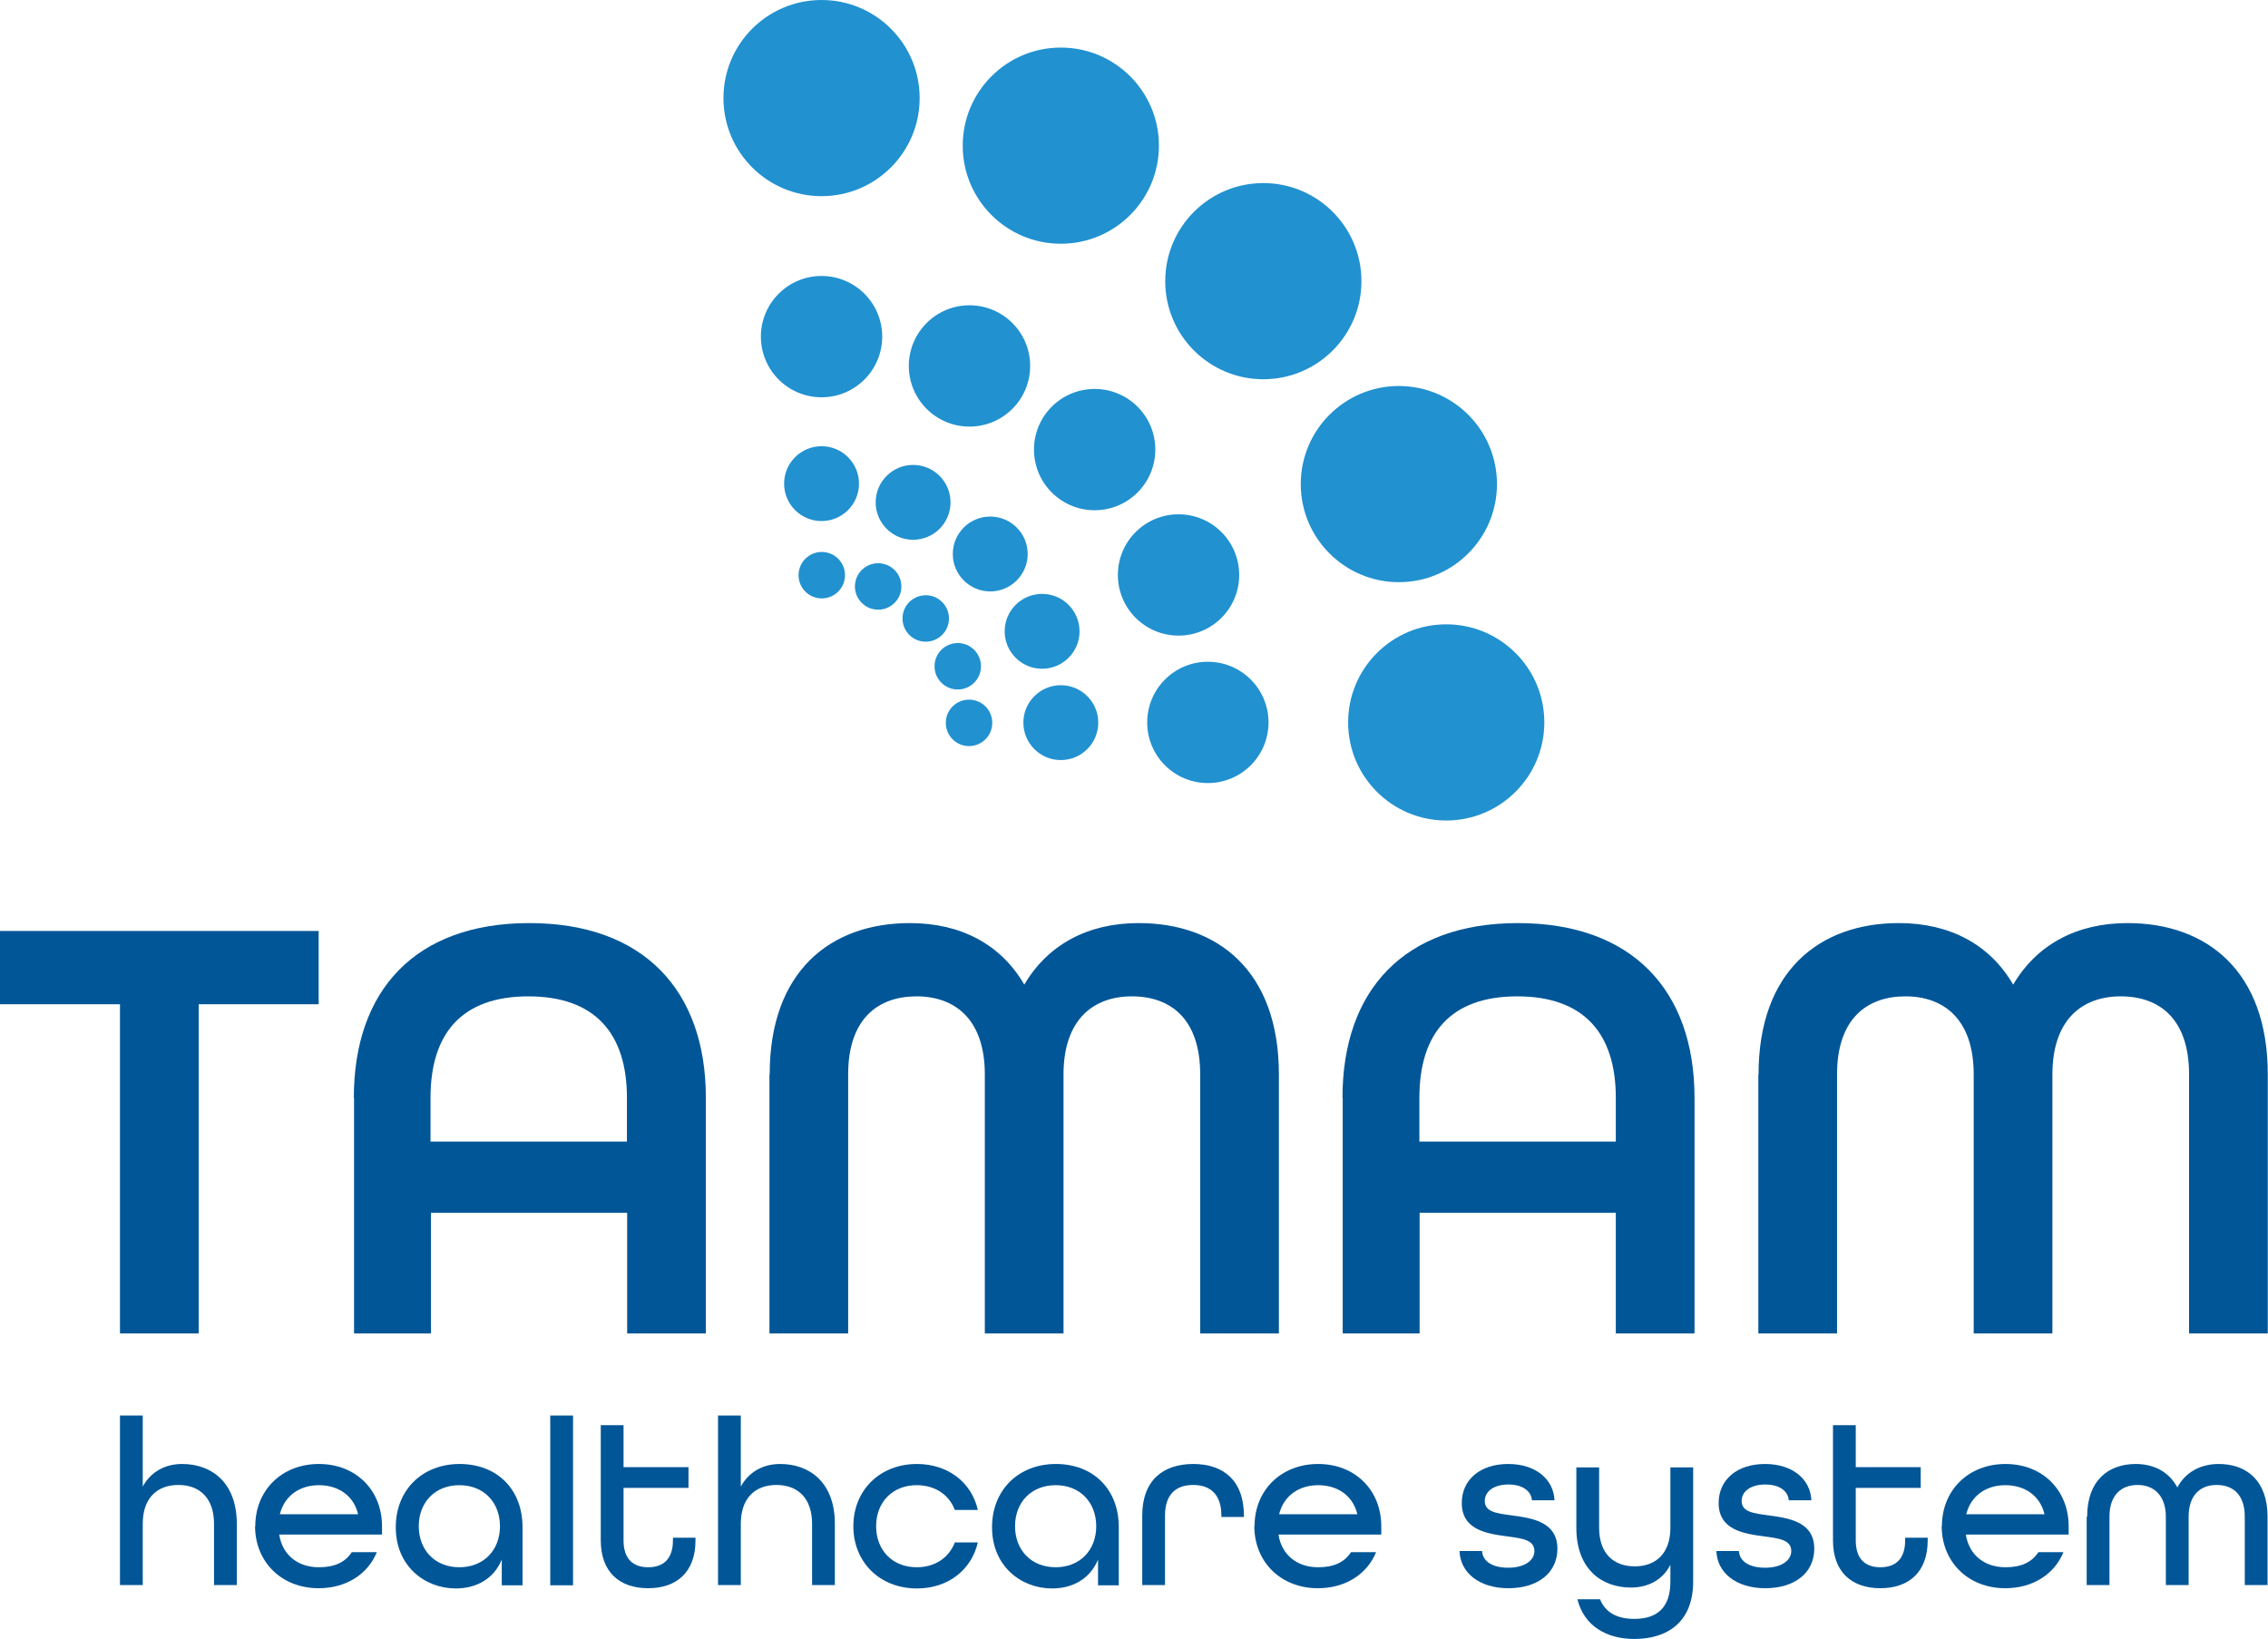
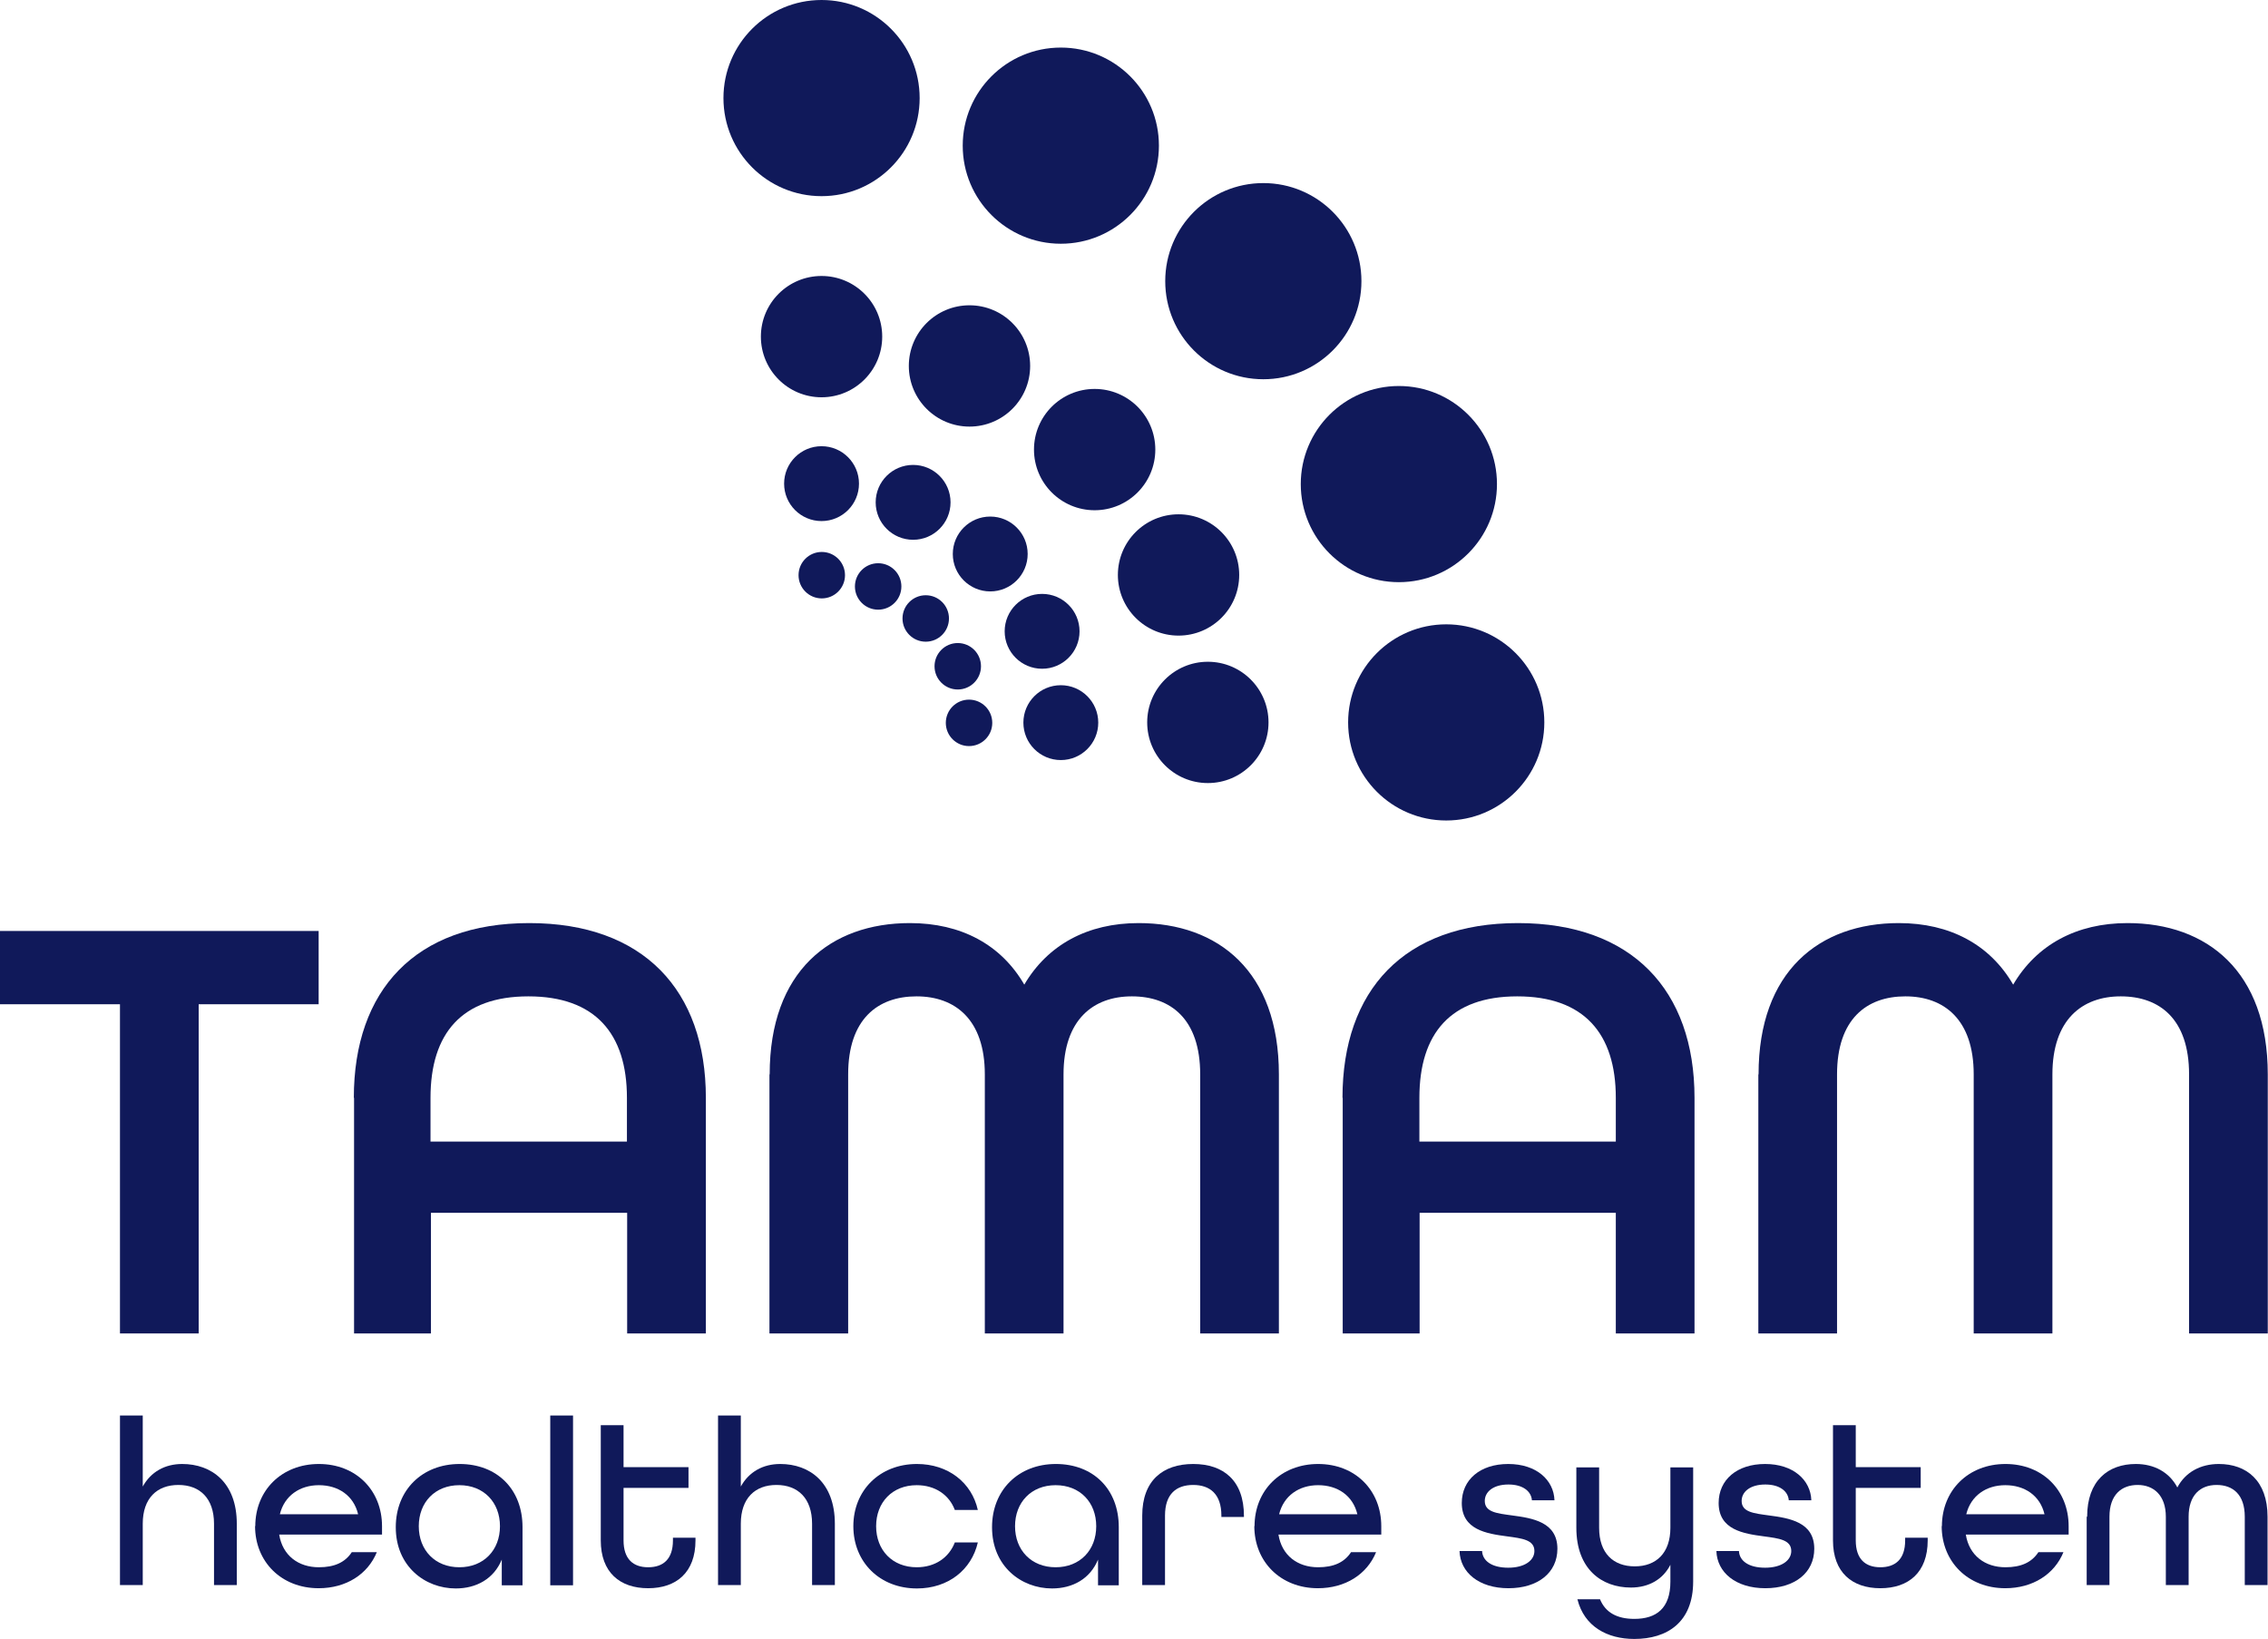
<svg xmlns="http://www.w3.org/2000/svg" id="Layer_1" data-name="Layer 1" viewBox="0 0 100.57 72.68">
  <defs>
    <style>
      .cls-1 {
-         fill: #2191d0;
+         fill: #10195A;
      }

      .cls-2 {
-         fill: #015697;
+         fill: #10195A;
      }
    </style>
  </defs>
  <g>
    <path class="cls-2" d="M5.32,44.54H0v-3.25h14.13v3.25h-5.32v14.6h-3.49v-14.6Z" />
    <path class="cls-2" d="M15.69,48.69c0-4.77,2.73-7.75,7.78-7.75s7.83,2.97,7.83,7.75v10.45h-3.49v-5.35h-8.7v5.35h-3.41v-10.45ZM27.8,50.63v-1.94c0-2.86-1.42-4.5-4.37-4.5s-4.34,1.64-4.34,4.5v1.94h8.7Z" />
    <path class="cls-2" d="M34.13,47.65c0-4.58,2.7-6.71,6.22-6.71,2.26,0,4.04.95,5.07,2.73,1.04-1.77,2.81-2.73,5.07-2.73,3.52,0,6.22,2.13,6.22,6.71v11.49h-3.49v-11.49c0-2.46-1.31-3.46-3.03-3.46s-3.03,1.04-3.03,3.46v11.49h-3.49v-11.49c0-2.43-1.31-3.46-3.03-3.46s-3.03,1.01-3.03,3.46v11.49h-3.49v-11.49Z" />
    <path class="cls-2" d="M59.53,48.69c0-4.77,2.73-7.75,7.78-7.75s7.83,2.97,7.83,7.75v10.45h-3.49v-5.35h-8.7v5.35h-3.41v-10.45ZM71.65,50.63v-1.94c0-2.86-1.42-4.5-4.37-4.5s-4.34,1.64-4.34,4.5v1.94h8.7Z" />
    <path class="cls-2" d="M77.98,47.65c0-4.58,2.7-6.71,6.22-6.71,2.26,0,4.04.95,5.07,2.73,1.04-1.77,2.81-2.73,5.07-2.73,3.52,0,6.22,2.13,6.22,6.71v11.49h-3.49v-11.49c0-2.46-1.31-3.46-3.03-3.46s-3.03,1.04-3.03,3.46v11.49h-3.49v-11.49c0-2.43-1.31-3.46-3.03-3.46s-3.03,1.01-3.03,3.46v11.49h-3.49v-11.49Z" />
  </g>
  <g>
    <path class="cls-2" d="M5.32,62.78h1.01v3.15c.36-.65.98-1,1.75-1,1.3,0,2.42.82,2.42,2.65v2.72h-1.01v-2.72c0-1.13-.63-1.72-1.58-1.72s-1.58.59-1.58,1.72v2.72h-1.01v-7.53Z" />
    <path class="cls-2" d="M11.32,67.69c0-1.59,1.17-2.76,2.82-2.76s2.8,1.17,2.8,2.76v.37h-4.56c.15.93.85,1.45,1.76,1.45.68,0,1.16-.21,1.46-.67h1.11c-.4.98-1.36,1.6-2.58,1.6-1.65,0-2.82-1.17-2.82-2.76ZM15.88,67.16c-.2-.84-.89-1.29-1.74-1.29s-1.53.47-1.73,1.29h3.47Z" />
    <path class="cls-2" d="M17.55,67.73c0-1.64,1.17-2.8,2.83-2.8s2.79,1.12,2.79,2.8v2.58h-.92v-1.14c-.35.85-1.12,1.28-2.04,1.28-1.37,0-2.66-.99-2.66-2.71ZM22.17,67.69c0-1.06-.72-1.82-1.8-1.82s-1.8.76-1.8,1.82.72,1.82,1.8,1.82,1.8-.76,1.8-1.82Z" />
    <path class="cls-2" d="M24.4,62.78h1.01v7.53h-1.01v-7.53Z" />
    <path class="cls-2" d="M26.64,68.32v-5.11h1.01v1.86h2.88v.92h-2.88v2.33c0,.83.43,1.19,1.09,1.19s1.1-.35,1.1-1.19v-.12h1v.12c0,1.42-.85,2.12-2.1,2.12s-2.1-.7-2.1-2.12Z" />
    <path class="cls-2" d="M31.84,62.78h1.01v3.15c.36-.65.98-1,1.75-1,1.3,0,2.42.82,2.42,2.65v2.72h-1.01v-2.72c0-1.13-.63-1.72-1.58-1.72s-1.58.59-1.58,1.72v2.72h-1.01v-7.53Z" />
    <path class="cls-2" d="M37.84,67.69c0-1.59,1.17-2.76,2.82-2.76,1.39,0,2.43.83,2.7,2.04h-1.02c-.25-.67-.87-1.1-1.69-1.1-1.08,0-1.8.76-1.8,1.82s.72,1.82,1.8,1.82c.82,0,1.43-.43,1.69-1.1h1.02c-.28,1.21-1.31,2.04-2.7,2.04-1.65,0-2.82-1.17-2.82-2.76Z" />
    <path class="cls-2" d="M43.99,67.73c0-1.64,1.17-2.8,2.83-2.8s2.79,1.12,2.79,2.8v2.58h-.92v-1.14c-.35.85-1.12,1.28-2.04,1.28-1.37,0-2.66-.99-2.66-2.71ZM48.61,67.69c0-1.06-.72-1.82-1.8-1.82s-1.8.76-1.8,1.82.72,1.82,1.8,1.82,1.8-.76,1.8-1.82Z" />
    <path class="cls-2" d="M50.65,67.22c0-1.55.91-2.29,2.26-2.29s2.25.74,2.25,2.3v.05h-1v-.06c0-.96-.51-1.36-1.25-1.36s-1.25.39-1.25,1.36v3.08h-1.01v-3.08Z" />
    <path class="cls-2" d="M55.63,67.69c0-1.59,1.17-2.76,2.82-2.76s2.8,1.17,2.8,2.76v.37h-4.56c.15.93.85,1.45,1.76,1.45.68,0,1.16-.21,1.46-.67h1.11c-.4.98-1.36,1.6-2.58,1.6-1.65,0-2.82-1.17-2.82-2.76ZM60.19,67.16c-.2-.84-.89-1.29-1.74-1.29s-1.53.47-1.73,1.29h3.47Z" />
    <path class="cls-2" d="M64.7,68.79h1.02c.02.43.42.74,1.16.74s1.16-.33,1.16-.74c0-.5-.55-.56-1.21-.65-.91-.12-2.01-.29-2.01-1.48,0-1.03.81-1.73,2.06-1.73s2.02.71,2.05,1.61h-1c-.03-.4-.4-.7-1.04-.7-.67,0-1.05.32-1.05.73,0,.5.55.55,1.2.64.91.12,2.02.29,2.02,1.48,0,1.06-.86,1.75-2.17,1.75s-2.14-.7-2.17-1.65Z" />
    <path class="cls-2" d="M69.94,70.93h1.01c.24.59.76.87,1.52.87.98,0,1.6-.47,1.6-1.65v-.75c-.33.65-.96,1.01-1.75,1.01-1.3,0-2.42-.82-2.42-2.65v-2.68h1.01v2.68c0,1.13.63,1.71,1.58,1.71s1.58-.59,1.58-1.71v-2.68h1.01v5.06c0,1.82-1.16,2.55-2.61,2.55-1.21,0-2.22-.56-2.52-1.75Z" />
    <path class="cls-2" d="M76.09,68.79h1.02c.02.43.42.74,1.16.74s1.16-.33,1.16-.74c0-.5-.55-.56-1.21-.65-.91-.12-2.01-.29-2.01-1.48,0-1.03.81-1.73,2.06-1.73s2.02.71,2.05,1.61h-1c-.03-.4-.4-.7-1.04-.7-.67,0-1.05.32-1.05.73,0,.5.55.55,1.2.64.91.12,2.02.29,2.02,1.48,0,1.06-.86,1.75-2.17,1.75s-2.14-.7-2.17-1.65Z" />
    <path class="cls-2" d="M81.28,68.32v-5.11h1.01v1.86h2.88v.92h-2.88v2.33c0,.83.43,1.19,1.09,1.19s1.1-.35,1.1-1.19v-.12h1v.12c0,1.42-.85,2.12-2.1,2.12s-2.1-.7-2.1-2.12Z" />
    <path class="cls-2" d="M86.11,67.69c0-1.59,1.17-2.76,2.82-2.76s2.8,1.17,2.8,2.76v.37h-4.56c.15.93.85,1.45,1.76,1.45.68,0,1.16-.21,1.46-.67h1.11c-.4.98-1.36,1.6-2.58,1.6-1.65,0-2.82-1.17-2.82-2.76ZM90.66,67.16c-.2-.84-.89-1.29-1.74-1.29s-1.53.47-1.73,1.29h3.47Z" />
    <path class="cls-2" d="M92.55,67.27c0-1.6.93-2.34,2.16-2.34.81,0,1.48.36,1.84,1.04.36-.68,1.03-1.04,1.84-1.04,1.23,0,2.16.74,2.16,2.34v3.03h-1.01v-3.03c0-.98-.52-1.41-1.25-1.41s-1.24.46-1.24,1.41v3.03h-1.01v-3.03c0-.95-.54-1.41-1.25-1.41s-1.25.43-1.25,1.41v3.03h-1.01v-3.03Z" />
  </g>
  <g>
    <circle class="cls-1" cx="36.44" cy="25.51" r="1.03" />
    <circle class="cls-1" cx="36.43" cy="21.45" r="1.66" />
    <circle class="cls-1" cx="36.43" cy="14.93" r="2.69" />
    <circle class="cls-1" cx="36.43" cy="4.35" r="4.35" />
    <circle class="cls-1" cx="47.04" cy="6.46" r="4.35" />
    <circle class="cls-1" cx="56.02" cy="12.47" r="4.35" />
    <circle class="cls-1" cx="62.03" cy="21.47" r="4.35" />
    <circle class="cls-1" cx="64.13" cy="32.04" r="4.35" />
    <circle class="cls-1" cx="42.99" cy="16.23" r="2.69" />
    <circle class="cls-1" cx="48.54" cy="19.94" r="2.69" />
    <circle class="cls-1" cx="52.26" cy="25.5" r="2.69" />
    <circle class="cls-1" cx="53.56" cy="32.04" r="2.69" />
    <circle class="cls-1" cx="40.49" cy="22.28" r="1.66" />
    <circle class="cls-1" cx="43.91" cy="24.57" r="1.66" />
    <circle class="cls-1" cx="46.21" cy="28" r="1.66" />
    <circle class="cls-1" cx="47.04" cy="32.05" r="1.66" />
    <circle class="cls-1" cx="38.94" cy="26.01" r="1.03" />
    <circle class="cls-1" cx="41.05" cy="27.43" r="1.03" />
    <circle class="cls-1" cx="42.47" cy="29.55" r="1.03" />
    <circle class="cls-1" cx="42.97" cy="32.06" r="1.03" />
  </g>
</svg>
